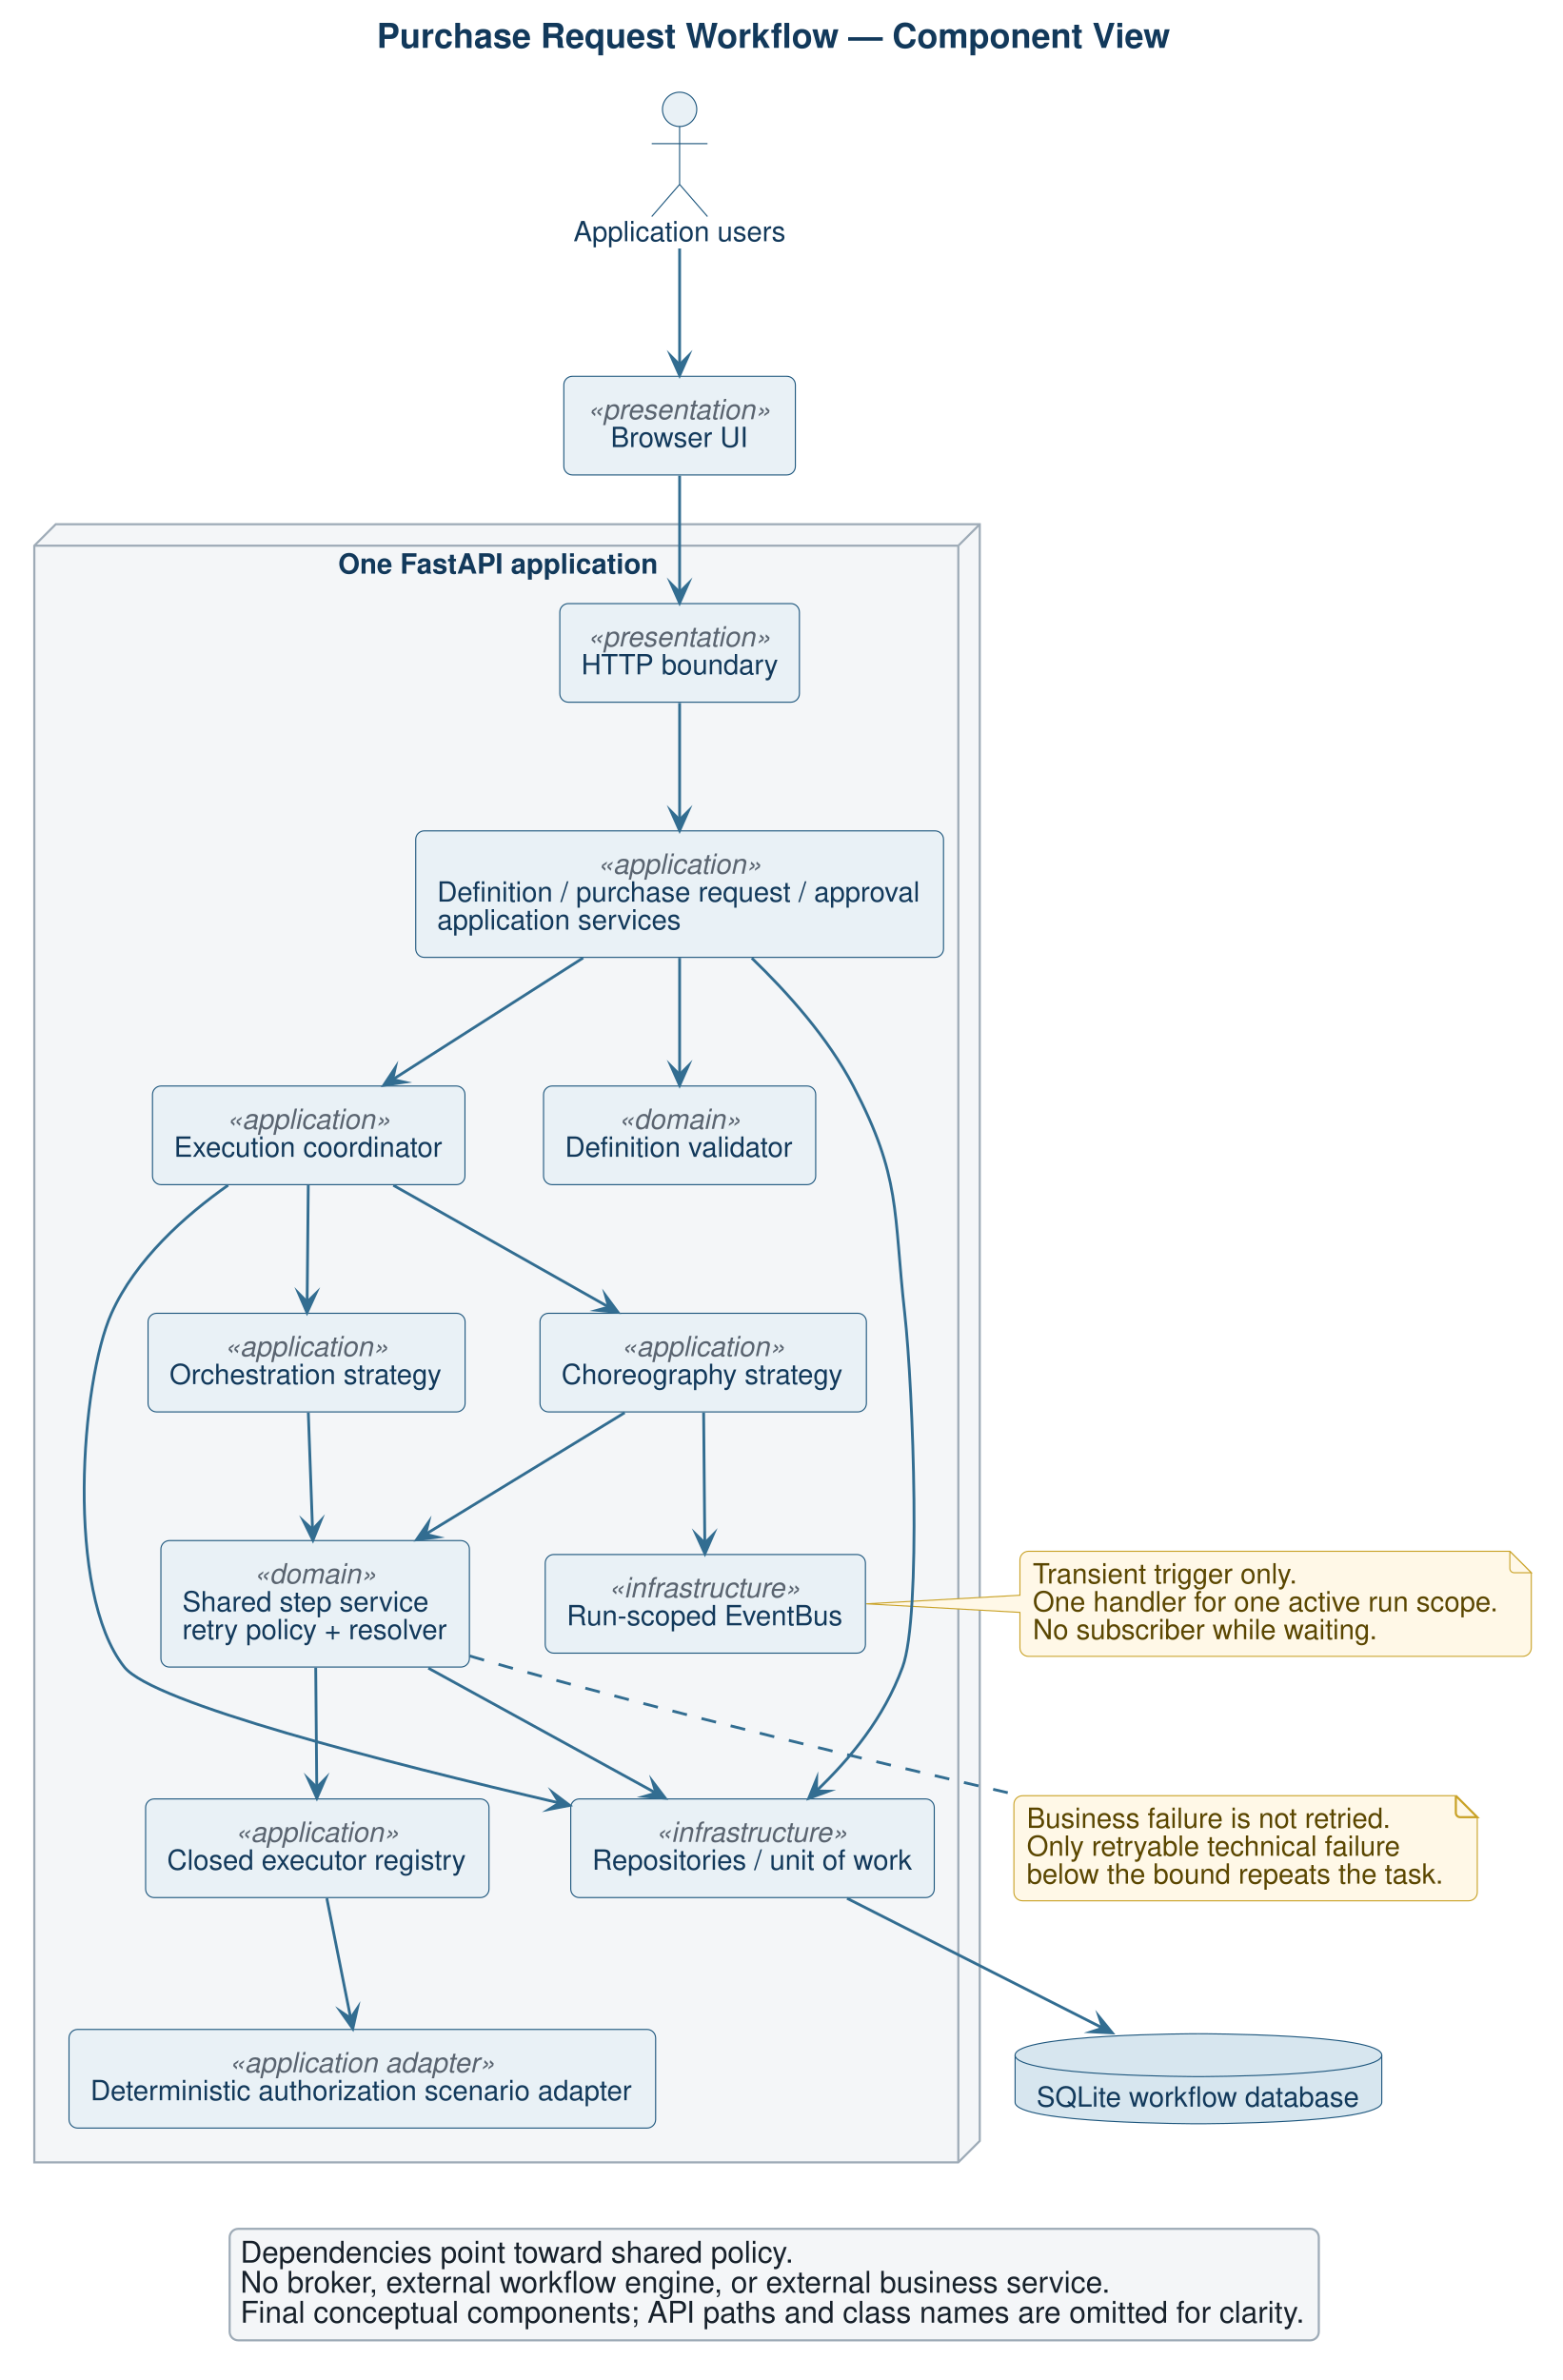
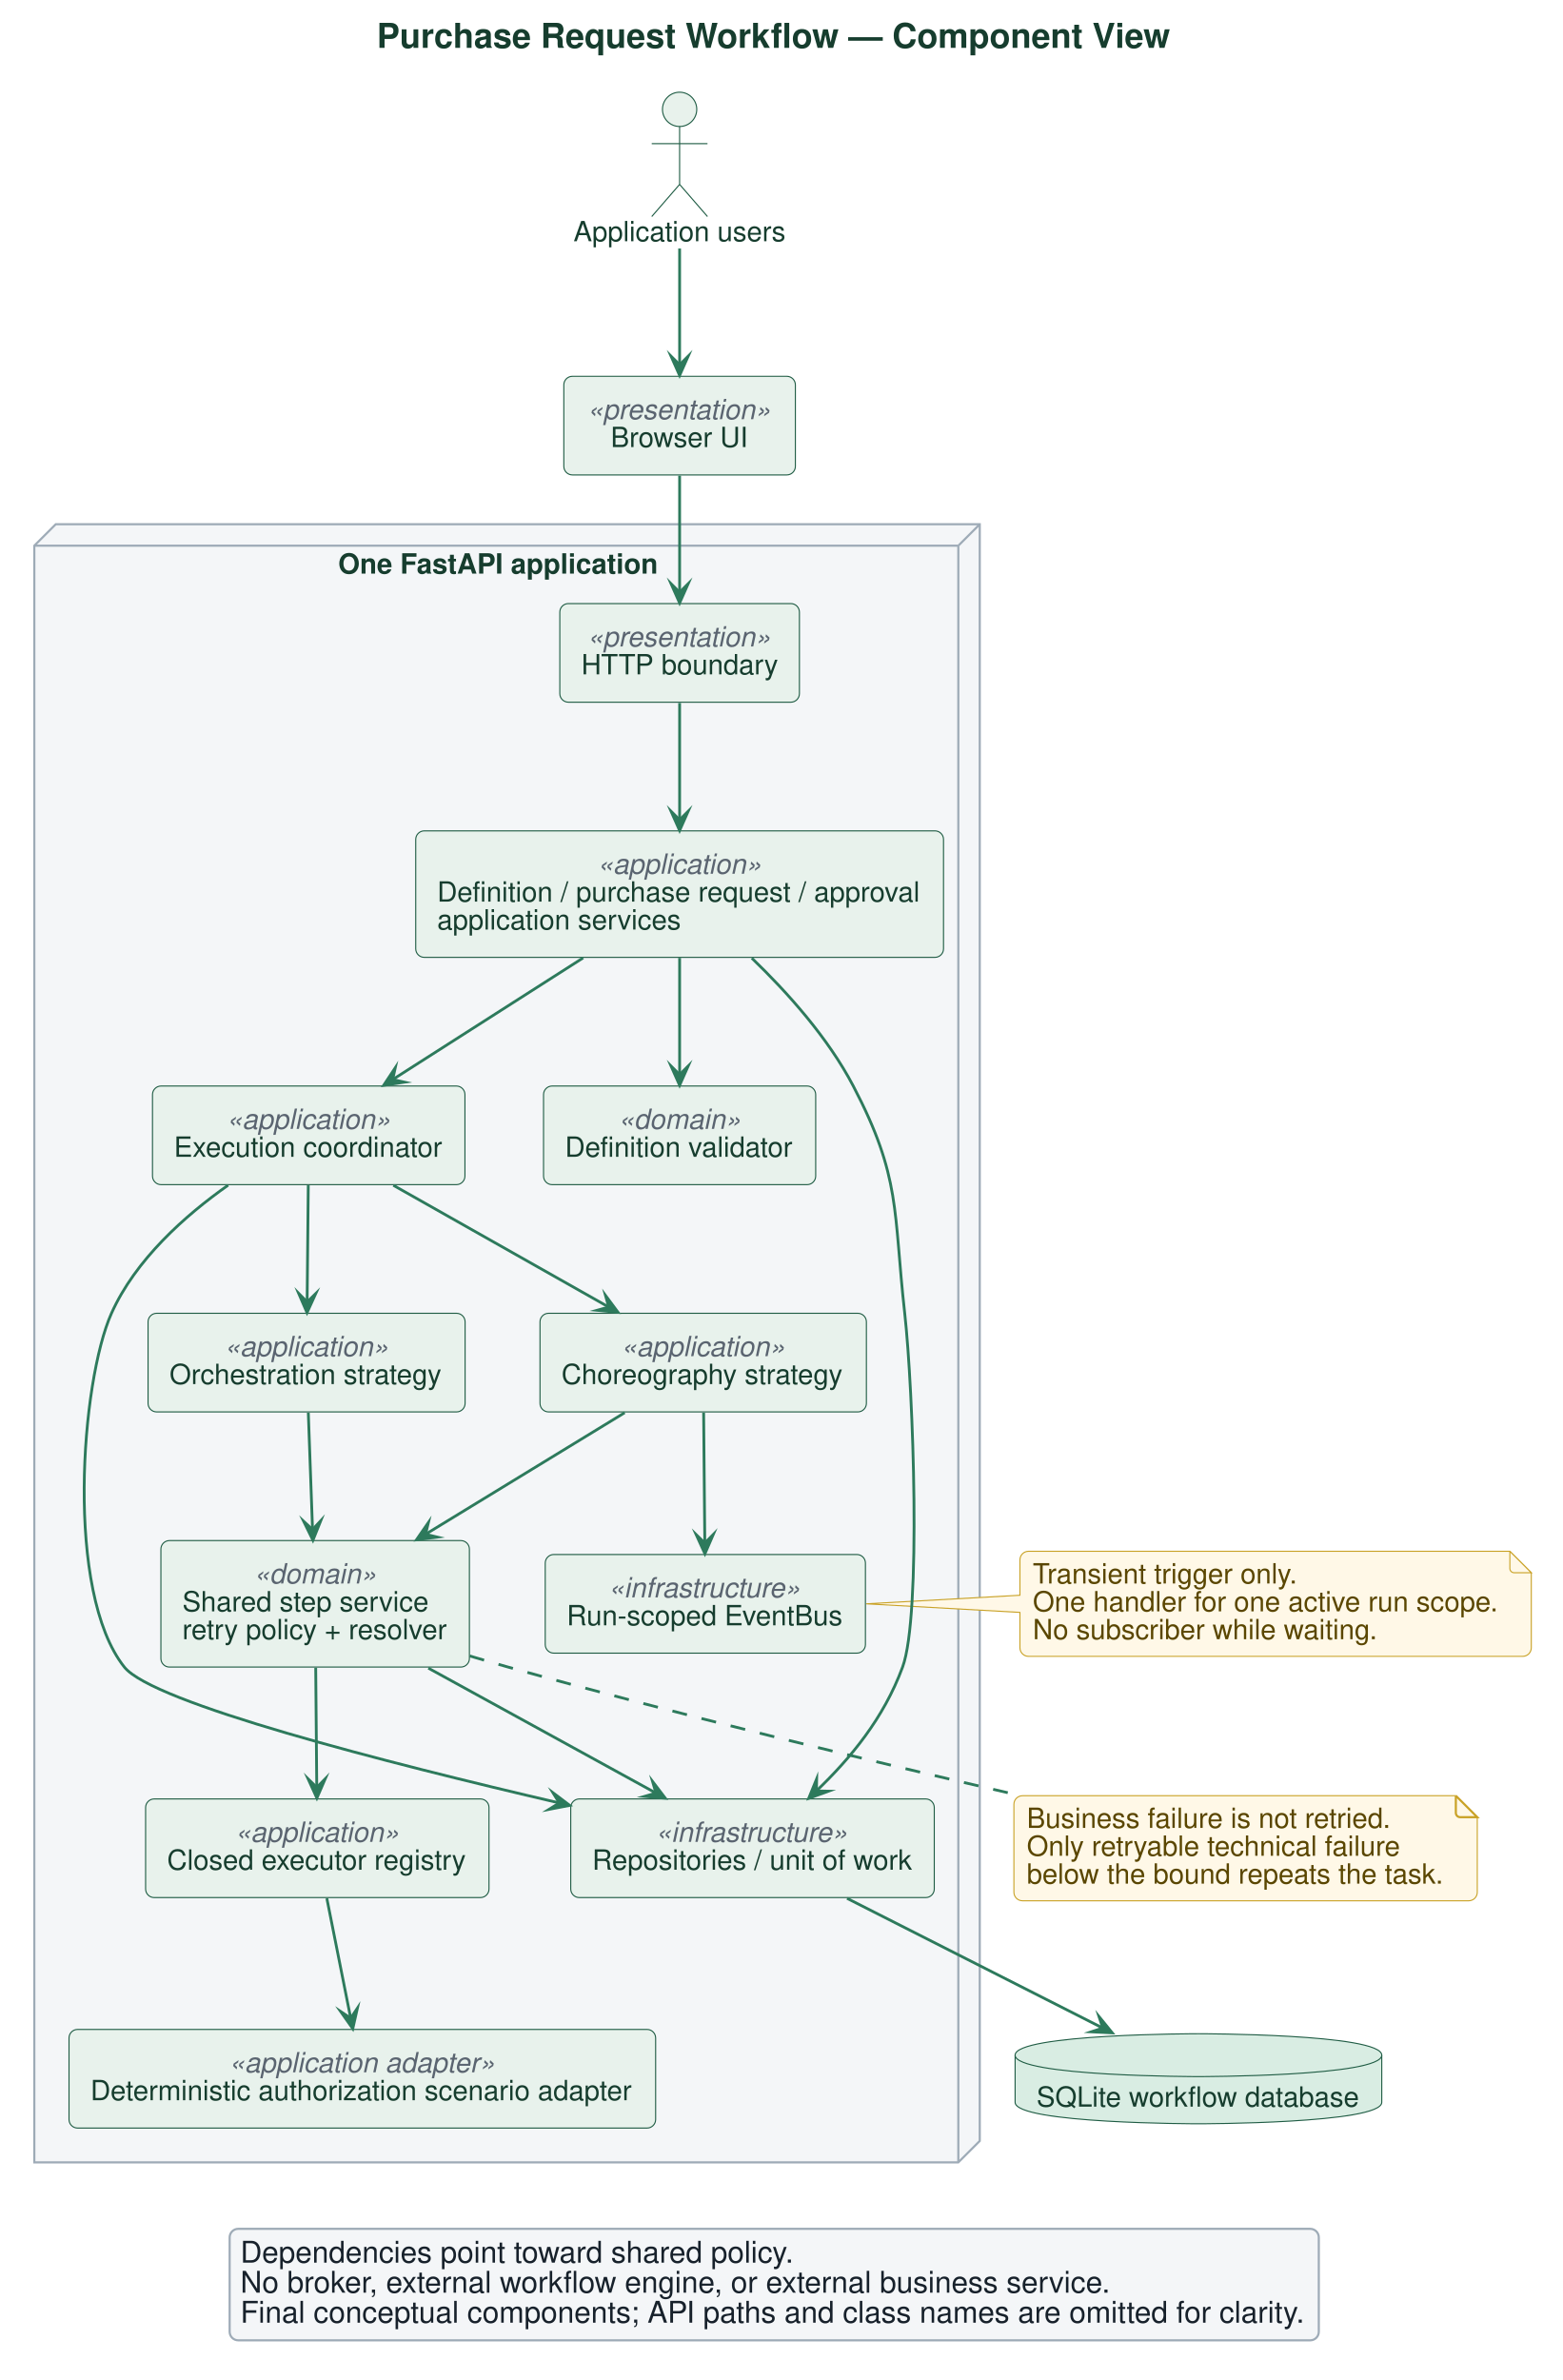
<svg xmlns="http://www.w3.org/2000/svg" contentStyleType="text/css" data-diagram-type="DESCRIPTION" height="1110px" preserveAspectRatio="none" style="width:729px;height:1110px;background:#FFFFFF;" version="1.1" viewBox="0 0 729 1110" width="729px" zoomAndPan="magnify">
  <defs />
  <g>
    <g class="title" data-source-line="1">
-       <text fill="#12395B" font-family="Helvetica" font-size="16" font-weight="700" lengthAdjust="spacing" textLength="370.719" x="175.771" y="22.32">Purchase Request Workflow — Component View</text>
+       <text fill="#163D2E" font-family="Helvetica" font-size="16" font-weight="700" lengthAdjust="spacing" textLength="370.719" x="175.771" y="22.32">Purchase Request Workflow — Component View</text>
    </g>
    <g class="cluster" data-qualified-name="One FastAPI application" data-source-line="48" id="ent0003">
      <polygon fill="#F4F6F8" points="16,254.5,26,244.5,457,244.5,457,998.5,447,1008.5,16,1008.5,16,254.5" style="stroke:#9EABB7;stroke-width:1;stroke-linejoin:miter;stroke-miterlimit:10;" />
      <line style="stroke:#9EABB7;stroke-width:1;" x1="447" x2="457" y1="254.5" y2="244.5" />
      <line style="stroke:#9EABB7;stroke-width:1;" x1="16" x2="447" y1="254.5" y2="254.5" />
      <line style="stroke:#9EABB7;stroke-width:1;" x1="447" x2="447" y1="254.5" y2="1008.5" />
-       <text fill="#12395B" font-family="Helvetica" font-size="13" font-weight="700" lengthAdjust="spacing" textLength="149.525" x="157.737" y="267.51">One FastAPI application</text>
+       <text fill="#163D2E" font-family="Helvetica" font-size="13" font-weight="700" lengthAdjust="spacing" textLength="149.525" x="157.737" y="267.51">One FastAPI application</text>
    </g>
    <g class="entity" data-qualified-name="One FastAPI application.HTTP" data-source-line="49" id="ent0004">
-       <rect fill="#E9F1F6" height="46" rx="4" ry="4" style="stroke:#1D567D;stroke-width:0.5;" width="111.762" x="261.12" y="281.5" />
+       <rect fill="#E8F2EC" height="46" rx="4" ry="4" style="stroke:#1F5C44;stroke-width:0.5;" width="111.762" x="261.12" y="281.5" />
      <text fill="#5A6470" font-family="Helvetica" font-size="13" font-style="italic" lengthAdjust="spacing" textLength="86.011" x="273.995" y="301.51">«presentation»</text>
-       <text fill="#12395B" font-family="Helvetica" font-size="13" lengthAdjust="spacing" textLength="91.762" x="271.12" y="314.51">HTTP boundary</text>
+       <text fill="#163D2E" font-family="Helvetica" font-size="13" lengthAdjust="spacing" textLength="91.762" x="271.12" y="314.51">HTTP boundary</text>
    </g>
    <g class="entity" data-qualified-name="One FastAPI application.Services" data-source-line="50" id="ent0005">
-       <rect fill="#E9F1F6" height="59" rx="4" ry="4" style="stroke:#1D567D;stroke-width:0.5;" width="246.186" x="193.91" y="387.5" />
+       <rect fill="#E8F2EC" height="59" rx="4" ry="4" style="stroke:#1F5C44;stroke-width:0.5;" width="246.186" x="193.91" y="387.5" />
      <text fill="#5A6470" font-family="Helvetica" font-size="13" font-style="italic" lengthAdjust="spacing" textLength="76.616" x="278.695" y="407.51">«application»</text>
-       <text fill="#12395B" font-family="Helvetica" font-size="13" lengthAdjust="spacing" textLength="226.186" x="203.91" y="420.51">Definition / purchase request / approval</text>
-       <text fill="#12395B" font-family="Helvetica" font-size="13" lengthAdjust="spacing" textLength="113.445" x="203.91" y="433.51">application services</text>
+       <text fill="#163D2E" font-family="Helvetica" font-size="13" lengthAdjust="spacing" textLength="226.186" x="203.91" y="420.51">Definition / purchase request / approval</text>
+       <text fill="#163D2E" font-family="Helvetica" font-size="13" lengthAdjust="spacing" textLength="113.445" x="203.91" y="433.51">application services</text>
    </g>
    <g class="entity" data-qualified-name="One FastAPI application.Coordinator" data-source-line="51" id="ent0006">
-       <rect fill="#E9F1F6" height="46" rx="4" ry="4" style="stroke:#1D567D;stroke-width:0.5;" width="145.741" x="71.13" y="506.5" />
+       <rect fill="#E8F2EC" height="46" rx="4" ry="4" style="stroke:#1F5C44;stroke-width:0.5;" width="145.741" x="71.13" y="506.5" />
      <text fill="#5A6470" font-family="Helvetica" font-size="13" font-style="italic" lengthAdjust="spacing" textLength="76.616" x="105.692" y="526.51">«application»</text>
-       <text fill="#12395B" font-family="Helvetica" font-size="13" lengthAdjust="spacing" textLength="125.741" x="81.13" y="539.51">Execution coordinator</text>
+       <text fill="#163D2E" font-family="Helvetica" font-size="13" lengthAdjust="spacing" textLength="125.741" x="81.13" y="539.51">Execution coordinator</text>
    </g>
    <g class="entity" data-qualified-name="One FastAPI application.Orchestration" data-source-line="52" id="ent0007">
-       <rect fill="#E9F1F6" height="46" rx="4" ry="4" style="stroke:#1D567D;stroke-width:0.5;" width="147.886" x="69.06" y="612.5" />
+       <rect fill="#E8F2EC" height="46" rx="4" ry="4" style="stroke:#1F5C44;stroke-width:0.5;" width="147.886" x="69.06" y="612.5" />
      <text fill="#5A6470" font-family="Helvetica" font-size="13" font-style="italic" lengthAdjust="spacing" textLength="76.616" x="104.695" y="632.51">«application»</text>
-       <text fill="#12395B" font-family="Helvetica" font-size="13" lengthAdjust="spacing" textLength="127.886" x="79.06" y="645.51">Orchestration strategy</text>
+       <text fill="#163D2E" font-family="Helvetica" font-size="13" lengthAdjust="spacing" textLength="127.886" x="79.06" y="645.51">Orchestration strategy</text>
    </g>
    <g class="entity" data-qualified-name="One FastAPI application.Choreography" data-source-line="53" id="ent0008">
-       <rect fill="#E9F1F6" height="46" rx="4" ry="4" style="stroke:#1D567D;stroke-width:0.5;" width="152.241" x="251.88" y="612.5" />
+       <rect fill="#E8F2EC" height="46" rx="4" ry="4" style="stroke:#1F5C44;stroke-width:0.5;" width="152.241" x="251.88" y="612.5" />
      <text fill="#5A6470" font-family="Helvetica" font-size="13" font-style="italic" lengthAdjust="spacing" textLength="76.616" x="289.692" y="632.51">«application»</text>
-       <text fill="#12395B" font-family="Helvetica" font-size="13" lengthAdjust="spacing" textLength="132.241" x="261.88" y="645.51">Choreography strategy</text>
+       <text fill="#163D2E" font-family="Helvetica" font-size="13" lengthAdjust="spacing" textLength="132.241" x="261.88" y="645.51">Choreography strategy</text>
    </g>
    <g class="entity" data-qualified-name="One FastAPI application.Validator" data-source-line="54" id="ent0009">
-       <rect fill="#E9F1F6" height="46" rx="4" ry="4" style="stroke:#1D567D;stroke-width:0.5;" width="126.945" x="253.53" y="506.5" />
+       <rect fill="#E8F2EC" height="46" rx="4" ry="4" style="stroke:#1F5C44;stroke-width:0.5;" width="126.945" x="253.53" y="506.5" />
      <text fill="#5A6470" font-family="Helvetica" font-size="13" font-style="italic" lengthAdjust="spacing" textLength="57.097" x="288.454" y="526.51">«domain»</text>
-       <text fill="#12395B" font-family="Helvetica" font-size="13" lengthAdjust="spacing" textLength="106.945" x="263.53" y="539.51">Definition validator</text>
+       <text fill="#163D2E" font-family="Helvetica" font-size="13" lengthAdjust="spacing" textLength="106.945" x="263.53" y="539.51">Definition validator</text>
    </g>
    <g class="entity" data-qualified-name="One FastAPI application.Step" data-source-line="55" id="ent0010">
-       <rect fill="#E9F1F6" height="59" rx="4" ry="4" style="stroke:#1D567D;stroke-width:0.5;" width="143.9" x="75.05" y="718.5" />
+       <rect fill="#E8F2EC" height="59" rx="4" ry="4" style="stroke:#1F5C44;stroke-width:0.5;" width="143.9" x="75.05" y="718.5" />
      <text fill="#5A6470" font-family="Helvetica" font-size="13" font-style="italic" lengthAdjust="spacing" textLength="57.097" x="118.451" y="738.51">«domain»</text>
-       <text fill="#12395B" font-family="Helvetica" font-size="13" lengthAdjust="spacing" textLength="114.893" x="85.05" y="751.51">Shared step service</text>
-       <text fill="#12395B" font-family="Helvetica" font-size="13" lengthAdjust="spacing" textLength="123.9" x="85.05" y="764.51">retry policy + resolver</text>
+       <text fill="#163D2E" font-family="Helvetica" font-size="13" lengthAdjust="spacing" textLength="114.893" x="85.05" y="751.51">Shared step service</text>
+       <text fill="#163D2E" font-family="Helvetica" font-size="13" lengthAdjust="spacing" textLength="123.9" x="85.05" y="764.51">retry policy + resolver</text>
    </g>
    <g class="entity" data-qualified-name="One FastAPI application.Executors" data-source-line="56" id="ent0011">
-       <rect fill="#E9F1F6" height="46" rx="4" ry="4" style="stroke:#1D567D;stroke-width:0.5;" width="160.169" x="67.92" y="839" />
+       <rect fill="#E8F2EC" height="46" rx="4" ry="4" style="stroke:#1F5C44;stroke-width:0.5;" width="160.169" x="67.92" y="839" />
      <text fill="#5A6470" font-family="Helvetica" font-size="13" font-style="italic" lengthAdjust="spacing" textLength="76.616" x="109.696" y="859.01">«application»</text>
-       <text fill="#12395B" font-family="Helvetica" font-size="13" lengthAdjust="spacing" textLength="140.169" x="77.92" y="872.01">Closed executor registry</text>
+       <text fill="#163D2E" font-family="Helvetica" font-size="13" lengthAdjust="spacing" textLength="140.169" x="77.92" y="872.01">Closed executor registry</text>
    </g>
    <g class="entity" data-qualified-name="One FastAPI application.EventBus" data-source-line="57" id="ent0012">
-       <rect fill="#E9F1F6" height="46" rx="4" ry="4" style="stroke:#1D567D;stroke-width:0.5;" width="149.352" x="254.32" y="725" />
+       <rect fill="#E8F2EC" height="46" rx="4" ry="4" style="stroke:#1F5C44;stroke-width:0.5;" width="149.352" x="254.32" y="725" />
      <text fill="#5A6470" font-family="Helvetica" font-size="13" font-style="italic" lengthAdjust="spacing" textLength="90.321" x="283.836" y="745.01">«infrastructure»</text>
-       <text fill="#12395B" font-family="Helvetica" font-size="13" lengthAdjust="spacing" textLength="129.352" x="264.32" y="758.01">Run-scoped EventBus</text>
+       <text fill="#163D2E" font-family="Helvetica" font-size="13" lengthAdjust="spacing" textLength="129.352" x="264.32" y="758.01">Run-scoped EventBus</text>
    </g>
    <g class="entity" data-qualified-name="One FastAPI application.Repositories" data-source-line="58" id="ent0013">
-       <rect fill="#E9F1F6" height="46" rx="4" ry="4" style="stroke:#1D567D;stroke-width:0.5;" width="169.564" x="266.22" y="839" />
+       <rect fill="#E8F2EC" height="46" rx="4" ry="4" style="stroke:#1F5C44;stroke-width:0.5;" width="169.564" x="266.22" y="839" />
      <text fill="#5A6470" font-family="Helvetica" font-size="13" font-style="italic" lengthAdjust="spacing" textLength="90.321" x="305.841" y="859.01">«infrastructure»</text>
-       <text fill="#12395B" font-family="Helvetica" font-size="13" lengthAdjust="spacing" textLength="149.564" x="276.22" y="872.01">Repositories / unit of work</text>
+       <text fill="#163D2E" font-family="Helvetica" font-size="13" lengthAdjust="spacing" textLength="149.564" x="276.22" y="872.01">Repositories / unit of work</text>
    </g>
    <g class="entity" data-qualified-name="One FastAPI application.Faults" data-source-line="59" id="ent0014">
-       <rect fill="#E9F1F6" height="46" rx="4" ry="4" style="stroke:#1D567D;stroke-width:0.5;" width="273.627" x="32.19" y="946.5" />
+       <rect fill="#E8F2EC" height="46" rx="4" ry="4" style="stroke:#1F5C44;stroke-width:0.5;" width="273.627" x="32.19" y="946.5" />
      <text fill="#5A6470" font-family="Helvetica" font-size="13" font-style="italic" lengthAdjust="spacing" textLength="124.319" x="106.844" y="966.51">«application adapter»</text>
-       <text fill="#12395B" font-family="Helvetica" font-size="13" lengthAdjust="spacing" textLength="253.627" x="42.19" y="979.51">Deterministic authorization scenario adapter</text>
+       <text fill="#163D2E" font-family="Helvetica" font-size="13" lengthAdjust="spacing" textLength="253.627" x="42.19" y="979.51">Deterministic authorization scenario adapter</text>
    </g>
    <g class="entity" data-qualified-name="Users" data-source-line="45" id="ent0001">
-       <ellipse cx="316.999" cy="51" fill="#E9F1F6" rx="8" ry="8" style="stroke:#1D567D;stroke-width:0.5;" />
-       <path d="M316.999,59 L316.999,86 M303.999,67 L329.999,67 M316.999,86 L303.999,101 M316.999,86 L329.999,101" fill="none" style="stroke:#1D567D;stroke-width:0.5;" />
-       <text fill="#12395B" font-family="Helvetica" font-size="13" lengthAdjust="spacing" textLength="98.998" x="267.5" y="112.51">Application users</text>
+       <ellipse cx="316.999" cy="51" fill="#E8F2EC" rx="8" ry="8" style="stroke:#1F5C44;stroke-width:0.5;" />
+       <path d="M316.999,59 L316.999,86 M303.999,67 L329.999,67 M316.999,86 L303.999,101 M316.999,86 L329.999,101" fill="none" style="stroke:#1F5C44;stroke-width:0.5;" />
+       <text fill="#163D2E" font-family="Helvetica" font-size="13" lengthAdjust="spacing" textLength="98.998" x="267.5" y="112.51">Application users</text>
    </g>
    <g class="entity" data-qualified-name="Browser" data-source-line="46" id="ent0002">
-       <rect fill="#E9F1F6" height="46" rx="4" ry="4" style="stroke:#1D567D;stroke-width:0.5;" width="108.011" x="262.99" y="175.5" />
+       <rect fill="#E8F2EC" height="46" rx="4" ry="4" style="stroke:#1F5C44;stroke-width:0.5;" width="108.011" x="262.99" y="175.5" />
      <text fill="#5A6470" font-family="Helvetica" font-size="13" font-style="italic" lengthAdjust="spacing" textLength="86.011" x="273.99" y="195.51">«presentation»</text>
-       <text fill="#12395B" font-family="Helvetica" font-size="13" lengthAdjust="spacing" textLength="64.289" x="284.851" y="208.51">Browser UI</text>
+       <text fill="#163D2E" font-family="Helvetica" font-size="13" lengthAdjust="spacing" textLength="64.289" x="284.851" y="208.51">Browser UI</text>
    </g>
    <g class="entity" data-qualified-name="Database" data-source-line="62" id="ent0015">
-       <path d="M473.49,958.5 C473.49,948.5 559.002,948.5 559.002,948.5 C559.002,948.5 644.513,948.5 644.513,958.5 L644.513,980.5 C644.513,990.5 559.002,990.5 559.002,990.5 C559.002,990.5 473.49,990.5 473.49,980.5 L473.49,958.5" fill="#D7E6EF" style="stroke:#1D567D;stroke-width:0.5;" />
-       <path d="M473.49,958.5 C473.49,968.5 559.002,968.5 559.002,968.5 C559.002,968.5 644.513,968.5 644.513,958.5" fill="none" style="stroke:#1D567D;stroke-width:0.5;" />
-       <text fill="#12395B" font-family="Helvetica" font-size="13" lengthAdjust="spacing" textLength="151.023" x="483.49" y="982.51">SQLite workflow database</text>
+       <path d="M473.49,958.5 C473.49,948.5 559.002,948.5 559.002,948.5 C559.002,948.5 644.513,948.5 644.513,958.5 L644.513,980.5 C644.513,990.5 559.002,990.5 559.002,990.5 C559.002,990.5 473.49,990.5 473.49,980.5 L473.49,958.5" fill="#D9EDE3" style="stroke:#1F5C44;stroke-width:0.5;" />
+       <path d="M473.49,958.5 C473.49,968.5 559.002,968.5 559.002,968.5 C559.002,968.5 644.513,968.5 644.513,958.5" fill="none" style="stroke:#1F5C44;stroke-width:0.5;" />
+       <text fill="#163D2E" font-family="Helvetica" font-size="13" lengthAdjust="spacing" textLength="151.023" x="483.49" y="982.51">SQLite workflow database</text>
    </g>
    <g class="entity" data-qualified-name="GMN32" data-source-line="82" id="ent0033">
      <path d="M475.74,727.5 L475.74,744 L404.07,748 L475.74,752 L475.74,768.5 A4,4 0 0 0 479.74,772.5 L710.261,772.5 A4,4 0 0 0 714.261,768.5 L714.261,733.5 L704.261,723.5 L479.74,723.5 A4,4 0 0 0 475.74,727.5" fill="#FFF8E7" style="stroke:#C9A227;stroke-width:0.5;" />
      <path d="M704.261,723.5 L704.261,731.5 A2,2 0 0 0 706.261,733.5 L714.261,733.5 L704.261,723.5" fill="#FFF8E7" style="stroke:#C9A227;stroke-width:0.5;" />
      <text fill="#5A4600" font-family="Helvetica" font-size="13" lengthAdjust="spacing" textLength="125.722" x="481.74" y="738.51">Transient trigger only.</text>
      <text fill="#5A4600" font-family="Helvetica" font-size="13" lengthAdjust="spacing" textLength="217.522" x="481.74" y="751.51">One handler for one active run scope.</text>
      <text fill="#5A4600" font-family="Helvetica" font-size="13" lengthAdjust="spacing" textLength="161.123" x="481.74" y="764.51">No subscriber while waiting.</text>
    </g>
    <g class="entity" data-qualified-name="GMN35" data-source-line="88" id="ent0036">
      <path d="M472.93,841.5 L472.93,882.5 A4,4 0 0 0 476.93,886.5 L685.063,886.5 A4,4 0 0 0 689.063,882.5 L689.063,847.5 L679.063,837.5 L476.93,837.5 A4,4 0 0 0 472.93,841.5" fill="#FFF8E7" style="stroke:#C9A227;stroke-width:0.5;" />
      <path d="M679.063,837.5 L679.063,845.5 A2,2 0 0 0 681.063,847.5 L689.063,847.5 L679.063,837.5" fill="#FFF8E7" style="stroke:#C9A227;stroke-width:1;" />
      <text fill="#5A4600" font-family="Helvetica" font-size="13" lengthAdjust="spacing" textLength="170.523" x="478.93" y="852.51">Business failure is not retried.</text>
      <text fill="#5A4600" font-family="Helvetica" font-size="13" lengthAdjust="spacing" textLength="174.859" x="478.93" y="865.51">Only retryable technical failure</text>
      <text fill="#5A4600" font-family="Helvetica" font-size="13" lengthAdjust="spacing" textLength="195.133" x="478.93" y="878.51">below the bound repeats the task.</text>
    </g>
    <g class="link" data-entity-1="ent0001" data-entity-2="ent0002" data-link-type="dependency" data-source-line="64" id="lnk16">
-       <path d="M317,115.89 C317,135.19 317,153.4 317,170.12" fill="none" id="Users-to-Browser" style="stroke:#326D91;stroke-width:1.3;" />
-       <polygon fill="#326D91" points="317,175.12,321,166.12,317,170.12,313,166.12,317,175.12" style="stroke:#326D91;stroke-width:1.3;stroke-linejoin:miter;stroke-miterlimit:10;" />
+       <path d="M317,115.89 C317,135.19 317,153.4 317,170.12" fill="none" id="Users-to-Browser" style="stroke:#2D7A5C;stroke-width:1.3;" />
+       <polygon fill="#2D7A5C" points="317,175.12,321,166.12,317,170.12,313,166.12,317,175.12" style="stroke:#2D7A5C;stroke-width:1.3;stroke-linejoin:miter;stroke-miterlimit:10;" />
    </g>
    <g class="link" data-entity-1="ent0002" data-entity-2="ent0004" data-link-type="dependency" data-source-line="65" id="lnk17">
-       <path d="M317,221.81 C317,239.36 317,258.69 317,276.23" fill="none" id="Browser-to-HTTP" style="stroke:#326D91;stroke-width:1.3;" />
-       <polygon fill="#326D91" points="317,281.23,321,272.23,317,276.23,313,272.23,317,281.23" style="stroke:#326D91;stroke-width:1.3;stroke-linejoin:miter;stroke-miterlimit:10;" />
+       <path d="M317,221.81 C317,239.36 317,258.69 317,276.23" fill="none" id="Browser-to-HTTP" style="stroke:#2D7A5C;stroke-width:1.3;" />
+       <polygon fill="#2D7A5C" points="317,281.23,321,272.23,317,276.23,313,272.23,317,281.23" style="stroke:#2D7A5C;stroke-width:1.3;stroke-linejoin:miter;stroke-miterlimit:10;" />
    </g>
    <g class="link" data-entity-1="ent0004" data-entity-2="ent0005" data-link-type="dependency" data-source-line="66" id="lnk18">
-       <path d="M317,327.86 C317,345.01 317,363.82 317,382.36" fill="none" id="HTTP-to-Services" style="stroke:#326D91;stroke-width:1.3;" />
-       <polygon fill="#326D91" points="317,387.36,321,378.36,317,382.36,313,378.36,317,387.36" style="stroke:#326D91;stroke-width:1.3;stroke-linejoin:miter;stroke-miterlimit:10;" />
+       <path d="M317,327.86 C317,345.01 317,363.82 317,382.36" fill="none" id="HTTP-to-Services" style="stroke:#2D7A5C;stroke-width:1.3;" />
+       <polygon fill="#2D7A5C" points="317,387.36,321,378.36,317,382.36,313,378.36,317,387.36" style="stroke:#2D7A5C;stroke-width:1.3;stroke-linejoin:miter;stroke-miterlimit:10;" />
    </g>
    <g class="link" data-entity-1="ent0005" data-entity-2="ent0009" data-link-type="dependency" data-source-line="67" id="lnk19">
-       <path d="M317,446.74 C317,465.29 317,484.05 317,501.18" fill="none" id="Services-to-Validator" style="stroke:#326D91;stroke-width:1.3;" />
-       <polygon fill="#326D91" points="317,506.18,321,497.18,317,501.18,313,497.18,317,506.18" style="stroke:#326D91;stroke-width:1.3;stroke-linejoin:miter;stroke-miterlimit:10;" />
+       <path d="M317,446.74 C317,465.29 317,484.05 317,501.18" fill="none" id="Services-to-Validator" style="stroke:#2D7A5C;stroke-width:1.3;" />
+       <polygon fill="#2D7A5C" points="317,506.18,321,497.18,317,501.18,313,497.18,317,506.18" style="stroke:#2D7A5C;stroke-width:1.3;stroke-linejoin:miter;stroke-miterlimit:10;" />
    </g>
    <g class="link" data-entity-1="ent0005" data-entity-2="ent0006" data-link-type="dependency" data-source-line="68" id="lnk20">
-       <path d="M272,446.74 C242.96,465.29 209.973,486.358 183.163,503.488" fill="none" id="Services-to-Coordinator" style="stroke:#326D91;stroke-width:1.3;" />
-       <polygon fill="#326D91" points="178.95,506.18,188.688,504.705,183.163,503.488,184.38,497.964,178.95,506.18" style="stroke:#326D91;stroke-width:1.3;stroke-linejoin:miter;stroke-miterlimit:10;" />
+       <path d="M272,446.74 C242.96,465.29 209.973,486.358 183.163,503.488" fill="none" id="Services-to-Coordinator" style="stroke:#2D7A5C;stroke-width:1.3;" />
+       <polygon fill="#2D7A5C" points="178.95,506.18,188.688,504.705,183.163,503.488,184.38,497.964,178.95,506.18" style="stroke:#2D7A5C;stroke-width:1.3;stroke-linejoin:miter;stroke-miterlimit:10;" />
    </g>
    <g class="link" data-entity-1="ent0006" data-entity-2="ent0007" data-link-type="dependency" data-source-line="69" id="lnk21">
-       <path d="M143.79,552.81 C143.62,570.36 143.429,589.69 143.258,607.23" fill="none" id="Coordinator-to-Orchestration" style="stroke:#326D91;stroke-width:1.3;" />
-       <polygon fill="#326D91" points="143.21,612.23,147.297,603.269,143.258,607.23,139.297,603.192,143.21,612.23" style="stroke:#326D91;stroke-width:1.3;stroke-linejoin:miter;stroke-miterlimit:10;" />
+       <path d="M143.79,552.81 C143.62,570.36 143.429,589.69 143.258,607.23" fill="none" id="Coordinator-to-Orchestration" style="stroke:#2D7A5C;stroke-width:1.3;" />
+       <polygon fill="#2D7A5C" points="143.21,612.23,147.297,603.269,143.258,607.23,139.297,603.192,143.21,612.23" style="stroke:#2D7A5C;stroke-width:1.3;stroke-linejoin:miter;stroke-miterlimit:10;" />
    </g>
    <g class="link" data-entity-1="ent0006" data-entity-2="ent0008" data-link-type="dependency" data-source-line="70" id="lnk22">
-       <path d="M183.47,552.81 C214.41,570.3 252.917,592.059 283.927,609.589" fill="none" id="Coordinator-to-Choreography" style="stroke:#326D91;stroke-width:1.3;" />
-       <polygon fill="#326D91" points="288.28,612.05,282.414,604.139,283.927,609.589,278.477,611.103,288.28,612.05" style="stroke:#326D91;stroke-width:1.3;stroke-linejoin:miter;stroke-miterlimit:10;" />
+       <path d="M183.47,552.81 C214.41,570.3 252.917,592.059 283.927,609.589" fill="none" id="Coordinator-to-Choreography" style="stroke:#2D7A5C;stroke-width:1.3;" />
+       <polygon fill="#2D7A5C" points="288.28,612.05,282.414,604.139,283.927,609.589,278.477,611.103,288.28,612.05" style="stroke:#2D7A5C;stroke-width:1.3;stroke-linejoin:miter;stroke-miterlimit:10;" />
    </g>
    <g class="link" data-entity-1="ent0007" data-entity-2="ent0010" data-link-type="dependency" data-source-line="71" id="lnk23">
-       <path d="M143.81,658.86 C144.43,676.01 145.109,694.823 145.779,713.363" fill="none" id="Orchestration-to-Step" style="stroke:#326D91;stroke-width:1.3;" />
-       <polygon fill="#326D91" points="145.96,718.36,149.632,709.221,145.779,713.363,141.638,709.51,145.96,718.36" style="stroke:#326D91;stroke-width:1.3;stroke-linejoin:miter;stroke-miterlimit:10;" />
+       <path d="M143.81,658.86 C144.43,676.01 145.109,694.823 145.779,713.363" fill="none" id="Orchestration-to-Step" style="stroke:#2D7A5C;stroke-width:1.3;" />
+       <polygon fill="#2D7A5C" points="145.96,718.36,149.632,709.221,145.779,713.363,141.638,709.51,145.96,718.36" style="stroke:#2D7A5C;stroke-width:1.3;stroke-linejoin:miter;stroke-miterlimit:10;" />
    </g>
    <g class="link" data-entity-1="ent0008" data-entity-2="ent0010" data-link-type="dependency" data-source-line="72" id="lnk24">
-       <path d="M291.37,658.86 C263.38,675.95 228.837,697.034 198.507,715.554" fill="none" id="Choreography-to-Step" style="stroke:#326D91;stroke-width:1.3;" />
-       <polygon fill="#326D91" points="194.24,718.16,204.006,716.884,198.507,715.554,199.837,710.056,194.24,718.16" style="stroke:#326D91;stroke-width:1.3;stroke-linejoin:miter;stroke-miterlimit:10;" />
+       <path d="M291.37,658.86 C263.38,675.95 228.837,697.034 198.507,715.554" fill="none" id="Choreography-to-Step" style="stroke:#2D7A5C;stroke-width:1.3;" />
+       <polygon fill="#2D7A5C" points="194.24,718.16,204.006,716.884,198.507,715.554,199.837,710.056,194.24,718.16" style="stroke:#2D7A5C;stroke-width:1.3;stroke-linejoin:miter;stroke-miterlimit:10;" />
    </g>
    <g class="link" data-entity-1="ent0008" data-entity-2="ent0012" data-link-type="dependency" data-source-line="73" id="lnk25">
-       <path d="M328.2,658.86 C328.38,678.03 328.573,700.51 328.753,719.67" fill="none" id="Choreography-to-EventBus" style="stroke:#326D91;stroke-width:1.3;" />
-       <polygon fill="#326D91" points="328.8,724.67,332.715,715.633,328.753,719.67,324.716,715.708,328.8,724.67" style="stroke:#326D91;stroke-width:1.3;stroke-linejoin:miter;stroke-miterlimit:10;" />
+       <path d="M328.2,658.86 C328.38,678.03 328.573,700.51 328.753,719.67" fill="none" id="Choreography-to-EventBus" style="stroke:#2D7A5C;stroke-width:1.3;" />
+       <polygon fill="#2D7A5C" points="328.8,724.67,332.715,715.633,328.753,719.67,324.716,715.708,328.8,724.67" style="stroke:#2D7A5C;stroke-width:1.3;stroke-linejoin:miter;stroke-miterlimit:10;" />
    </g>
    <g class="link" data-entity-1="ent0010" data-entity-2="ent0011" data-link-type="dependency" data-source-line="74" id="lnk26">
-       <path d="M147.26,777.84 C147.43,796.77 147.594,816.15 147.754,833.62" fill="none" id="Step-to-Executors" style="stroke:#326D91;stroke-width:1.3;" />
-       <polygon fill="#326D91" points="147.8,838.62,151.717,829.584,147.754,833.62,143.718,829.657,147.8,838.62" style="stroke:#326D91;stroke-width:1.3;stroke-linejoin:miter;stroke-miterlimit:10;" />
+       <path d="M147.26,777.84 C147.43,796.77 147.594,816.15 147.754,833.62" fill="none" id="Step-to-Executors" style="stroke:#2D7A5C;stroke-width:1.3;" />
+       <polygon fill="#2D7A5C" points="147.8,838.62,151.717,829.584,147.754,833.62,143.718,829.657,147.8,838.62" style="stroke:#2D7A5C;stroke-width:1.3;stroke-linejoin:miter;stroke-miterlimit:10;" />
    </g>
    <g class="link" data-entity-1="ent0011" data-entity-2="ent0014" data-link-type="dependency" data-source-line="75" id="lnk27">
-       <path d="M152.45,885.37 C156.02,903.28 160.015,923.356 163.575,941.256" fill="none" id="Executors-to-Faults" style="stroke:#326D91;stroke-width:1.3;" />
-       <polygon fill="#326D91" points="164.55,946.16,166.718,936.553,163.575,941.256,158.871,938.113,164.55,946.16" style="stroke:#326D91;stroke-width:1.3;stroke-linejoin:miter;stroke-miterlimit:10;" />
+       <path d="M152.45,885.37 C156.02,903.28 160.015,923.356 163.575,941.256" fill="none" id="Executors-to-Faults" style="stroke:#2D7A5C;stroke-width:1.3;" />
+       <polygon fill="#2D7A5C" points="164.55,946.16,166.718,936.553,163.575,941.256,158.871,938.113,164.55,946.16" style="stroke:#2D7A5C;stroke-width:1.3;stroke-linejoin:miter;stroke-miterlimit:10;" />
    </g>
    <g class="link" data-entity-1="ent0005" data-entity-2="ent0013" data-link-type="dependency" data-source-line="76" id="lnk28">
-       <path d="M350.67,446.85 C367.27,462.83 386.22,483.98 398,506.5 C420.39,549.3 416.63,564.5 422,612.5 C425.99,648.23 429.83,753.54 421,777.5 C412.17,801.46 396.795,819.905 380.815,835.265" fill="none" id="Services-to-Repositories" style="stroke:#326D91;stroke-width:1.3;" />
-       <polygon fill="#326D91" points="377.21,838.73,386.471,835.377,380.815,835.265,380.927,829.609,377.21,838.73" style="stroke:#326D91;stroke-width:1.3;stroke-linejoin:miter;stroke-miterlimit:10;" />
+       <path d="M350.67,446.85 C367.27,462.83 386.22,483.98 398,506.5 C420.39,549.3 416.63,564.5 422,612.5 C425.99,648.23 429.83,753.54 421,777.5 C412.17,801.46 396.795,819.905 380.815,835.265" fill="none" id="Services-to-Repositories" style="stroke:#2D7A5C;stroke-width:1.3;" />
+       <polygon fill="#2D7A5C" points="377.21,838.73,386.471,835.377,380.815,835.265,380.927,829.609,377.21,838.73" style="stroke:#2D7A5C;stroke-width:1.3;stroke-linejoin:miter;stroke-miterlimit:10;" />
    </g>
    <g class="link" data-entity-1="ent0006" data-entity-2="ent0013" data-link-type="dependency" data-source-line="77" id="lnk29">
-       <path d="M106.4,552.76 C86.2,567.01 63.2,587.51 52,612.5 C37.8,644.18 30.25,742.6 58,777.5 C71.27,794.19 179.2,821.846 260.88,840.875" fill="none" id="Coordinator-to-Repositories" style="stroke:#326D91;stroke-width:1.3;" />
-       <polygon fill="#326D91" points="265.75,842.01,257.892,836.072,260.88,840.875,256.077,843.864,265.75,842.01" style="stroke:#326D91;stroke-width:1.3;stroke-linejoin:miter;stroke-miterlimit:10;" />
+       <path d="M106.4,552.76 C86.2,567.01 63.2,587.51 52,612.5 C37.8,644.18 30.25,742.6 58,777.5 C71.27,794.19 179.2,821.846 260.88,840.875" fill="none" id="Coordinator-to-Repositories" style="stroke:#2D7A5C;stroke-width:1.3;" />
+       <polygon fill="#2D7A5C" points="265.75,842.01,257.892,836.072,260.88,840.875,256.077,843.864,265.75,842.01" style="stroke:#2D7A5C;stroke-width:1.3;stroke-linejoin:miter;stroke-miterlimit:10;" />
    </g>
    <g class="link" data-entity-1="ent0010" data-entity-2="ent0013" data-link-type="dependency" data-source-line="78" id="lnk30">
-       <path d="M199.8,777.99 C234.27,796.91 274.217,818.844 305.957,836.264" fill="none" id="Step-to-Repositories" style="stroke:#326D91;stroke-width:1.3;" />
-       <polygon fill="#326D91" points="310.34,838.67,304.375,830.833,305.957,836.264,300.526,837.846,310.34,838.67" style="stroke:#326D91;stroke-width:1.3;stroke-linejoin:miter;stroke-miterlimit:10;" />
+       <path d="M199.8,777.99 C234.27,796.91 274.217,818.844 305.957,836.264" fill="none" id="Step-to-Repositories" style="stroke:#2D7A5C;stroke-width:1.3;" />
+       <polygon fill="#2D7A5C" points="310.34,838.67,304.375,830.833,305.957,836.264,300.526,837.846,310.34,838.67" style="stroke:#2D7A5C;stroke-width:1.3;stroke-linejoin:miter;stroke-miterlimit:10;" />
    </g>
    <g class="link" data-entity-1="ent0013" data-entity-2="ent0015" data-link-type="dependency" data-source-line="79" id="lnk31">
-       <path d="M395.11,885.37 C431.72,903.94 478.89,927.869 514.37,945.859" fill="none" id="Repositories-to-Database" style="stroke:#326D91;stroke-width:1.3;" />
-       <polygon fill="#326D91" points="518.83,948.12,512.612,940.482,514.37,945.859,508.994,947.617,518.83,948.12" style="stroke:#326D91;stroke-width:1.3;stroke-linejoin:miter;stroke-miterlimit:10;" />
+       <path d="M395.11,885.37 C431.72,903.94 478.89,927.869 514.37,945.859" fill="none" id="Repositories-to-Database" style="stroke:#2D7A5C;stroke-width:1.3;" />
+       <polygon fill="#2D7A5C" points="518.83,948.12,512.612,940.482,514.37,945.859,508.994,947.617,518.83,948.12" style="stroke:#2D7A5C;stroke-width:1.3;stroke-linejoin:miter;stroke-miterlimit:10;" />
    </g>
    <g class="link" data-entity-1="ent0010" data-entity-2="ent0036" data-link-type="association" data-source-line="88" id="lnk37">
-       <path d="M219.08,772.3 C225.13,774.11 231.16,775.87 237,777.5 C315.87,799.53 405.84,821.25 473.98,837.01" fill="none" id="Step-GMN35" style="stroke:#326D91;stroke-width:1.3;stroke-dasharray:7,7;" />
+       <path d="M219.08,772.3 C225.13,774.11 231.16,775.87 237,777.5 C315.87,799.53 405.84,821.25 473.98,837.01" fill="none" id="Step-GMN35" style="stroke:#2D7A5C;stroke-width:1.3;stroke-dasharray:7,7;" />
    </g>
    <g class="legend" data-source-line="93">
      <rect fill="#F4F6F8" height="52" rx="4" ry="4" style="stroke:#9EABB7;stroke-width:1;" width="508.025" x="107.118" y="1039.5" />
      <text fill="#17212B" font-family="Helvetica" font-size="14" lengthAdjust="spacing" textLength="259.937" x="112.118" y="1055.28">Dependencies point toward shared policy.</text>
      <text fill="#17212B" font-family="Helvetica" font-size="14" lengthAdjust="spacing" textLength="408.522" x="112.118" y="1069.28">No broker, external workflow engine, or external business service.</text>
      <text fill="#17212B" font-family="Helvetica" font-size="14" lengthAdjust="spacing" textLength="498.025" x="112.118" y="1083.28">Final conceptual components; API paths and class names are omitted for clarity.</text>
    </g>
  </g>
</svg>
